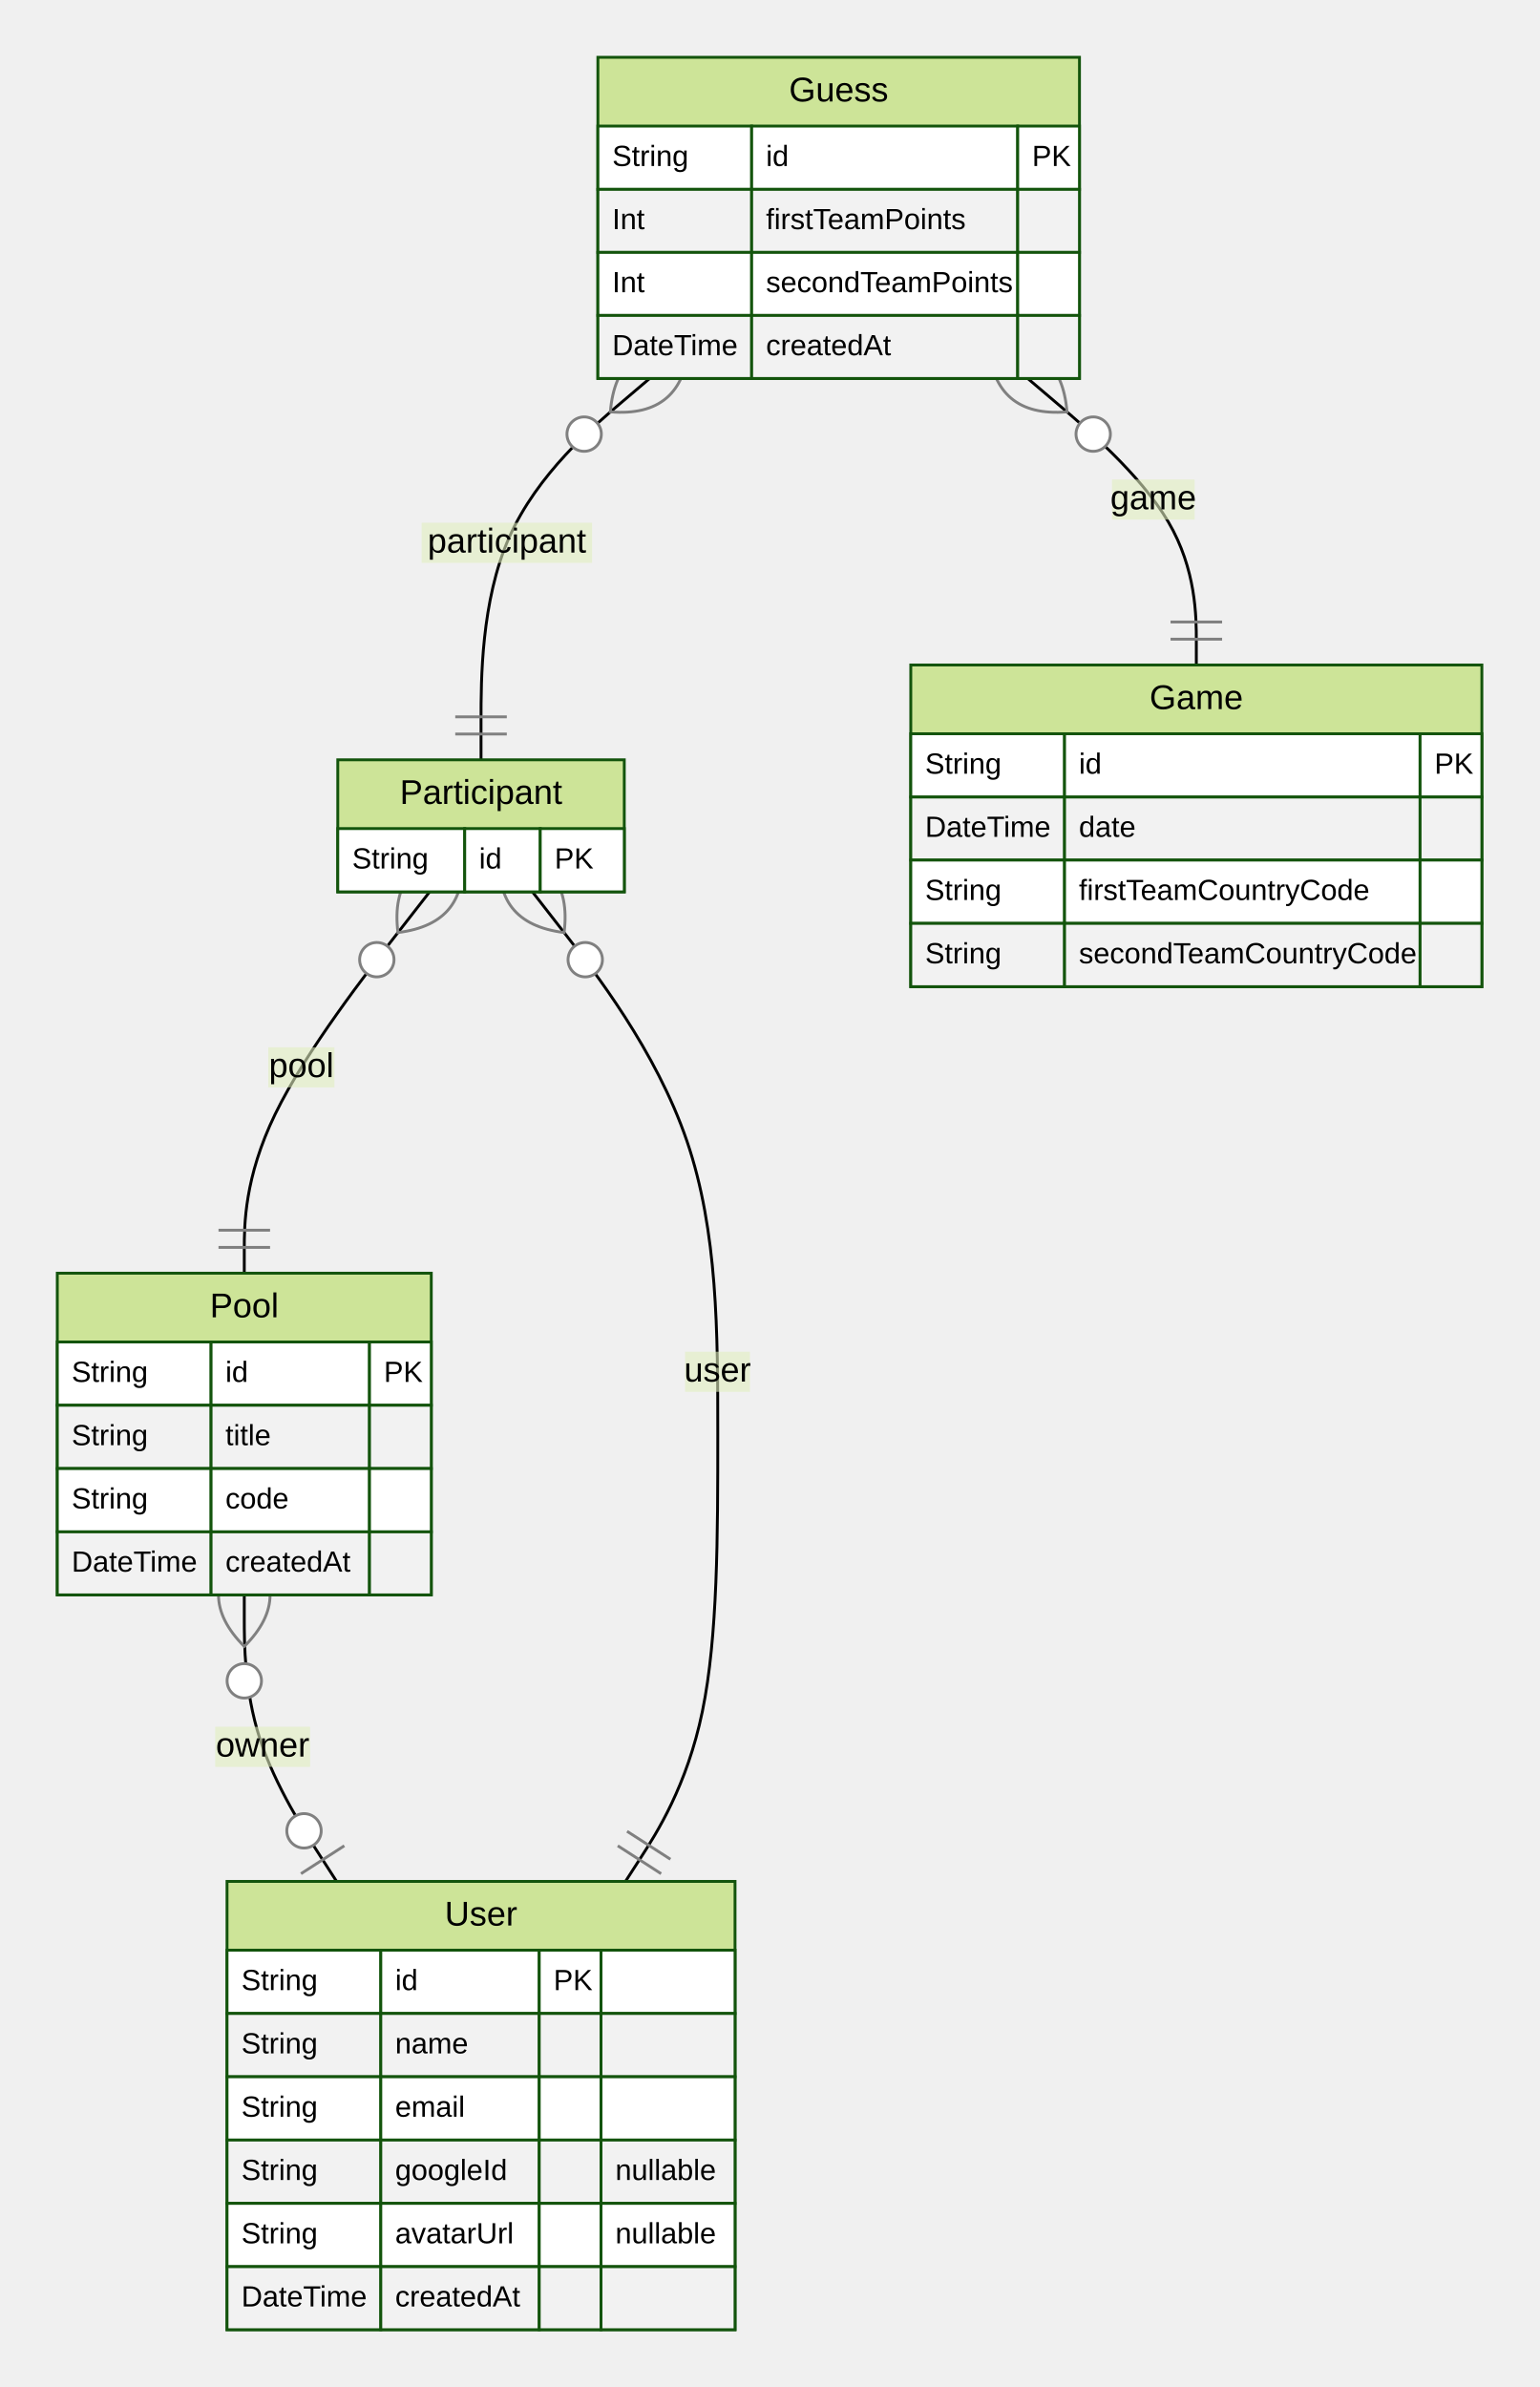
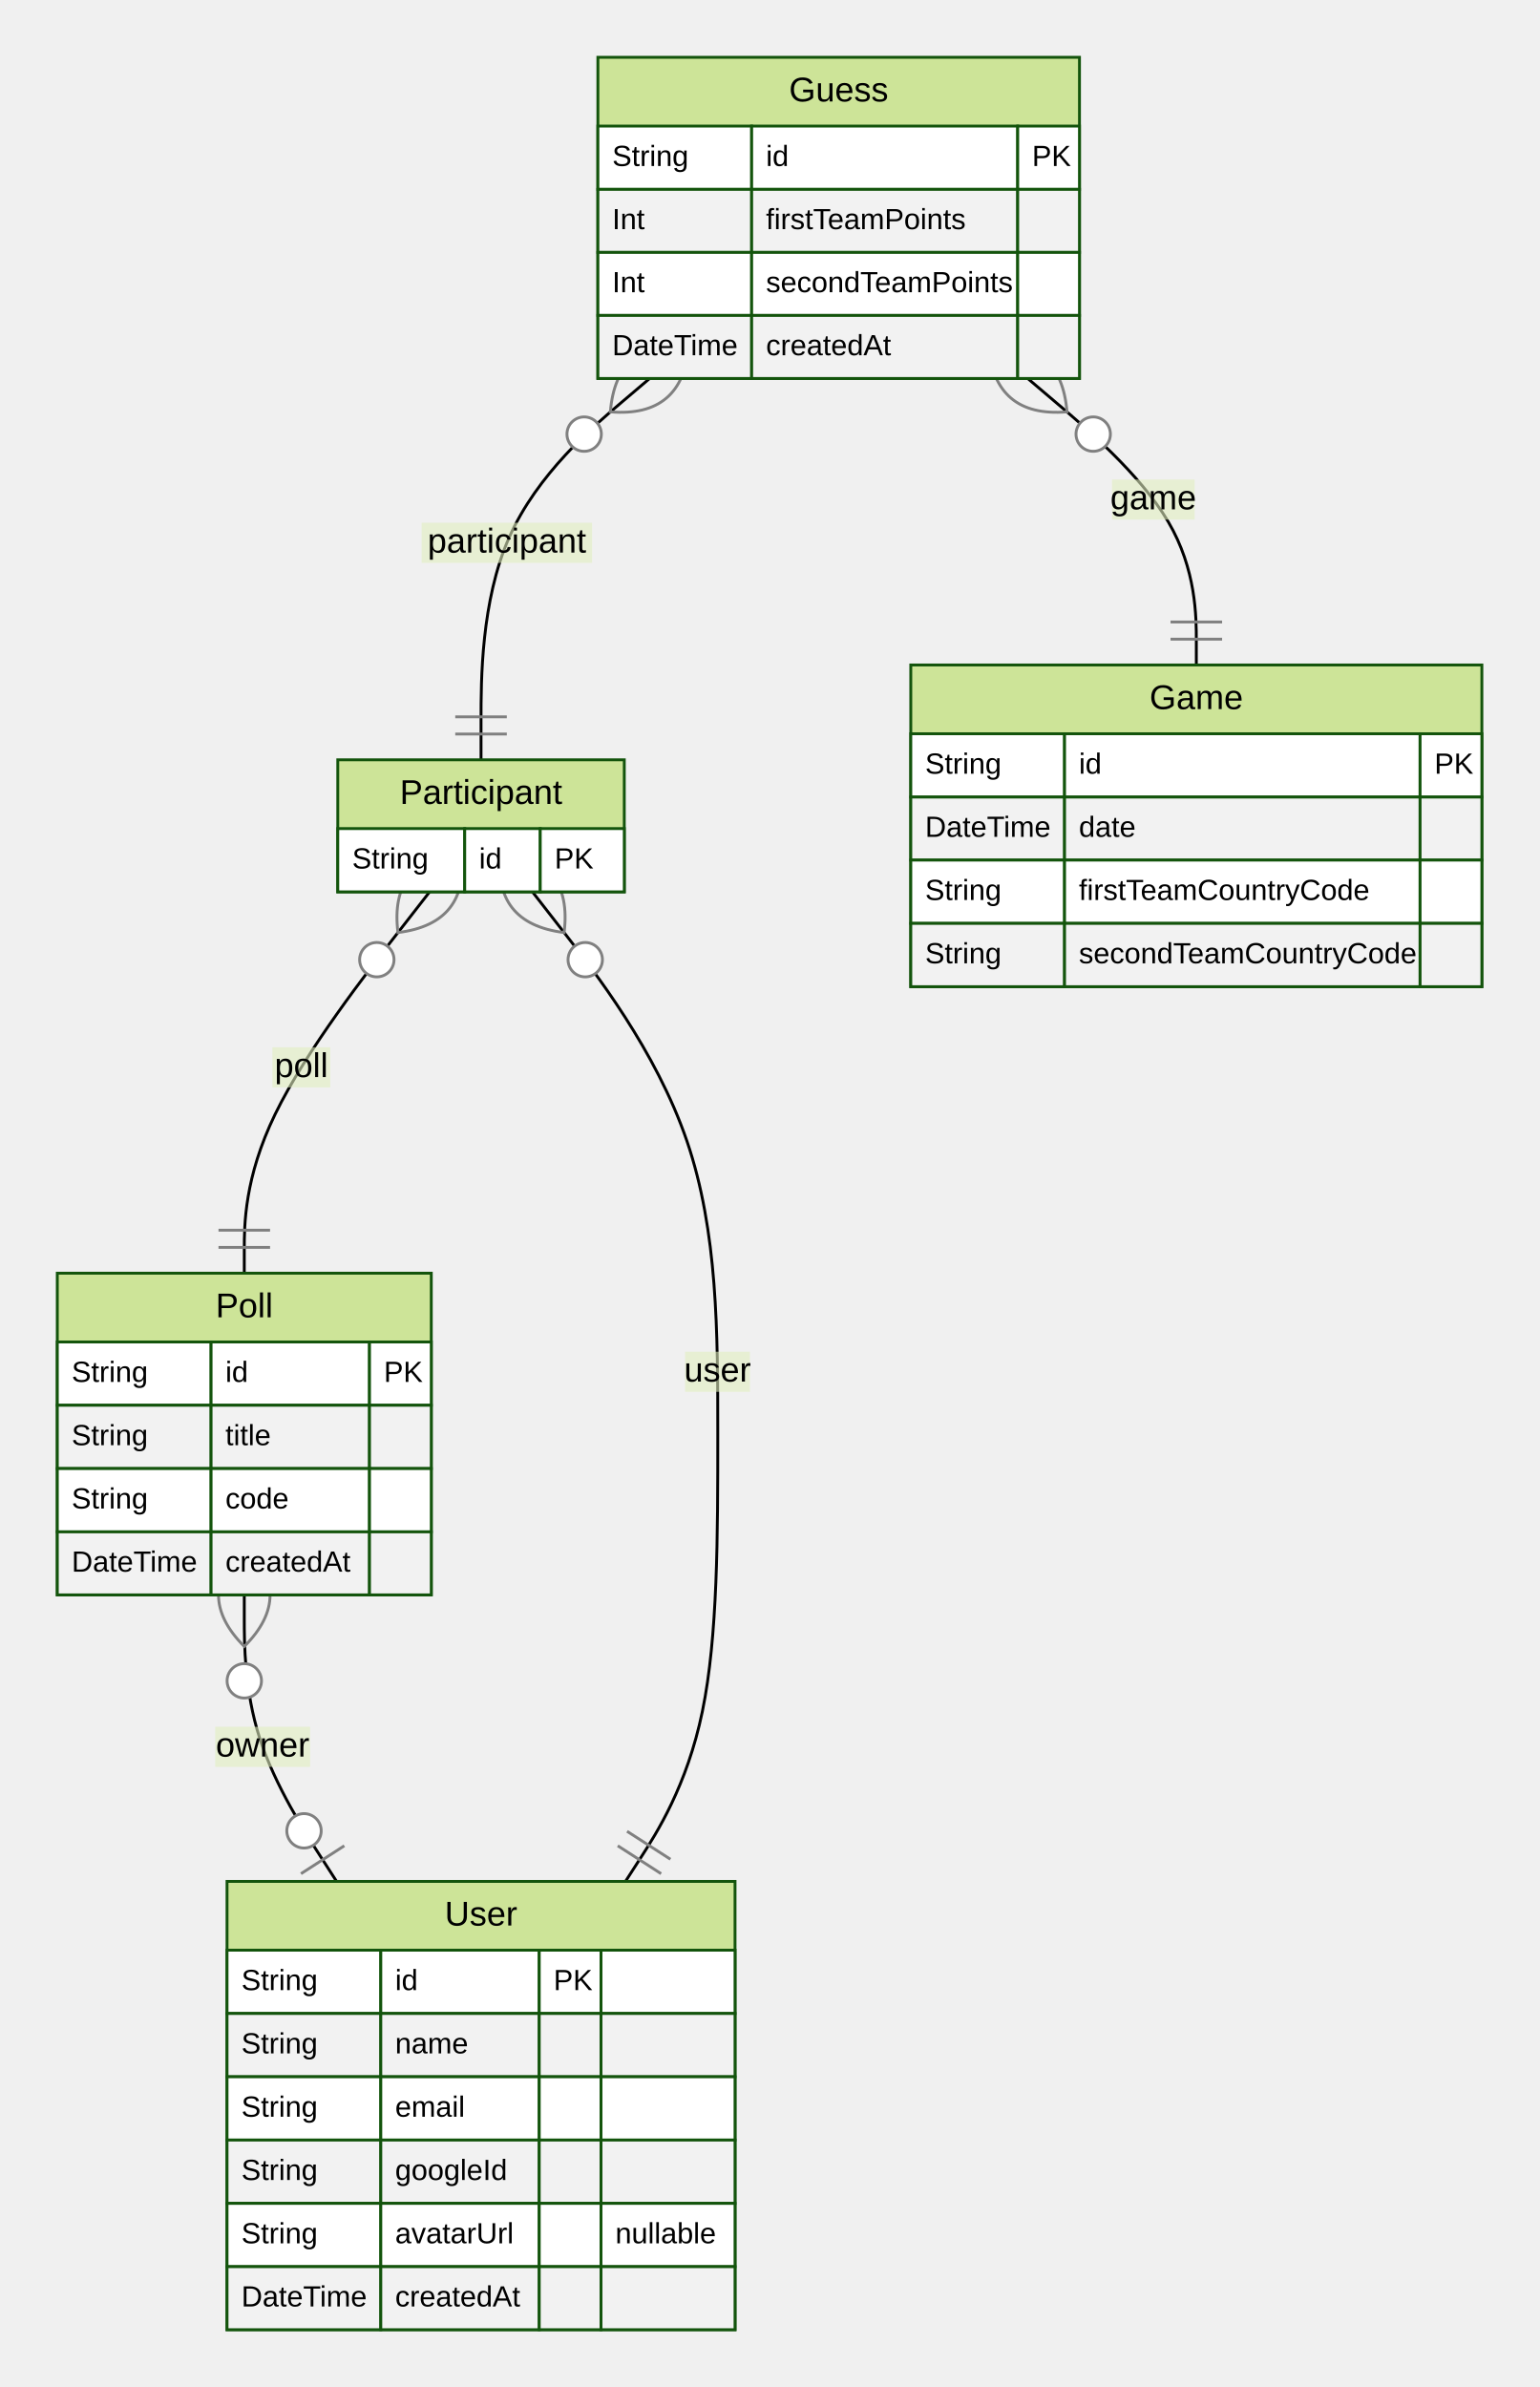
<svg xmlns="http://www.w3.org/2000/svg" aria-labelledby="chart-title-mermaid-0 chart-desc-mermaid-0" role="img" viewBox="0 0 537.227 833.102" style="max-width: 537.227px; background-color: white;" width="100%" id="mermaid-0">
  <style>#mermaid-0 {font-family:"trebuchet ms",verdana,arial,sans-serif;font-size:16px;fill:#000000;}#mermaid-0 .error-icon{fill:#552222;}#mermaid-0 .error-text{fill:#552222;stroke:#552222;}#mermaid-0 .edge-thickness-normal{stroke-width:2px;}#mermaid-0 .edge-thickness-thick{stroke-width:3.5px;}#mermaid-0 .edge-pattern-solid{stroke-dasharray:0;}#mermaid-0 .edge-pattern-dashed{stroke-dasharray:3;}#mermaid-0 .edge-pattern-dotted{stroke-dasharray:2;}#mermaid-0 .marker{fill:#000000;stroke:#000000;}#mermaid-0 .marker.cross{stroke:#000000;}#mermaid-0 svg{font-family:"trebuchet ms",verdana,arial,sans-serif;font-size:16px;}#mermaid-0 .entityBox{fill:#cde498;stroke:#13540c;}#mermaid-0 .attributeBoxOdd{fill:#ffffff;stroke:#13540c;}#mermaid-0 .attributeBoxEven{fill:#f2f2f2;stroke:#13540c;}#mermaid-0 .relationshipLabelBox{fill:hsl(78.158, 58.462%, 84.51%);opacity:0.7;background-color:hsl(78.158, 58.462%, 84.51%);}#mermaid-0 .relationshipLabelBox rect{opacity:0.5;}#mermaid-0 .relationshipLine{stroke:#000000;}#mermaid-0 :root{--mermaid-font-family:"trebuchet ms",verdana,arial,sans-serif;}</style>
  <g />
  <defs>
    <marker orient="auto" markerHeight="18" markerWidth="18" refY="9" refX="0" id="ONLY_ONE_START">
      <path d="M9,0 L9,18 M15,0 L15,18" fill="none" stroke="gray" />
    </marker>
  </defs>
  <defs>
    <marker orient="auto" markerHeight="18" markerWidth="18" refY="9" refX="18" id="ONLY_ONE_END">
      <path d="M3,0 L3,18 M9,0 L9,18" fill="none" stroke="gray" />
    </marker>
  </defs>
  <defs>
    <marker orient="auto" markerHeight="18" markerWidth="30" refY="9" refX="0" id="ZERO_OR_ONE_START">
      <circle r="6" cy="9" cx="21" fill="white" stroke="gray" />
      <path d="M9,0 L9,18" fill="none" stroke="gray" />
    </marker>
  </defs>
  <defs>
    <marker orient="auto" markerHeight="18" markerWidth="30" refY="9" refX="30" id="ZERO_OR_ONE_END">
      <circle r="6" cy="9" cx="9" fill="white" stroke="gray" />
      <path d="M21,0 L21,18" fill="none" stroke="gray" />
    </marker>
  </defs>
  <defs>
    <marker orient="auto" markerHeight="36" markerWidth="45" refY="18" refX="18" id="ONE_OR_MORE_START">
      <path d="M0,18 Q 18,0 36,18 Q 18,36 0,18 M42,9 L42,27" fill="none" stroke="gray" />
    </marker>
  </defs>
  <defs>
    <marker orient="auto" markerHeight="36" markerWidth="45" refY="18" refX="27" id="ONE_OR_MORE_END">
      <path d="M3,9 L3,27 M9,18 Q27,0 45,18 Q27,36 9,18" fill="none" stroke="gray" />
    </marker>
  </defs>
  <defs>
    <marker orient="auto" markerHeight="36" markerWidth="57" refY="18" refX="18" id="ZERO_OR_MORE_START">
      <circle r="6" cy="18" cx="48" fill="white" stroke="gray" />
      <path d="M0,18 Q18,0 36,18 Q18,36 0,18" fill="none" stroke="gray" />
    </marker>
  </defs>
  <defs>
    <marker orient="auto" markerHeight="36" markerWidth="57" refY="18" refX="39" id="ZERO_OR_MORE_END">
      <circle r="6" cy="18" cx="9" fill="white" stroke="gray" />
      <path d="M21,18 Q39,0 57,18 Q39,36 21,18" fill="none" stroke="gray" />
    </marker>
  </defs>
  <path marker-start="url(#ZERO_OR_MORE_START)" marker-end="url(#ZERO_OR_ONE_END)" fill="none" stroke="gray" d="M85.266,556.643L85.266,564.976C85.266,573.309,85.266,589.976,90.636,606.643C96.006,623.309,106.746,639.976,112.116,648.309L117.486,656.643" class="er relationshipLine" />
  <path marker-start="url(#ZERO_OR_MORE_START)" marker-end="url(#ONLY_ONE_END)" fill="none" stroke="gray" d="M185.841,311.275L196.622,325.124C207.404,338.973,228.968,366.67,239.749,398.208C250.531,429.746,250.531,465.126,250.531,500.505C250.531,535.884,250.531,571.263,245.161,597.286C239.791,623.309,229.051,639.976,223.681,648.309L218.311,656.643" class="er relationshipLine" />
  <path marker-start="url(#ZERO_OR_MORE_START)" marker-end="url(#ONLY_ONE_END)" fill="none" stroke="gray" d="M149.956,311.275L139.174,325.124C128.393,338.973,106.829,366.67,96.047,388.852C85.266,411.034,85.266,427.701,85.266,436.034L85.266,444.367" class="er relationshipLine" />
  <path marker-start="url(#ZERO_OR_MORE_START)" marker-end="url(#ONLY_ONE_END)" fill="none" stroke="gray" d="M226.756,132.092L216.946,140.425C207.137,148.758,187.518,165.425,177.708,187.607C167.898,209.789,167.898,237.486,167.898,251.335L167.898,265.184" class="er relationshipLine" />
  <path marker-start="url(#ZERO_OR_MORE_START)" marker-end="url(#ONLY_ONE_END)" fill="none" stroke="gray" d="M358.705,132.092L368.515,140.425C378.324,148.758,397.943,165.425,407.753,182.092C417.562,198.758,417.562,215.425,417.562,223.758L417.562,232.092" class="er relationshipLine" />
-   <g transform="translate(20,444.3672 )" id="Pool">
+   <g transform="translate(20,444.3672 )" id="Poll">
    <rect height="112.275" width="130.531" y="0" x="0" stroke="gray" fill-opacity="100%" fill="honeydew" class="er entityBox" />
-     <text transform="translate(65.26562,12)" style="font-family: &quot;trebuchet ms&quot;, verdana, arial, sans-serif;; font-size: 12px" text-anchor="middle" dominant-baseline="middle" y="0" x="0" id="entity-Pool" class="er entityLabel">Pool</text>
-     <rect height="22.092" width="53.672" y="24" x="0" stroke="gray" fill-opacity="100%" fill="honeydew" class="er attributeBoxOdd" />
-     <text transform="translate(5,35.0459)" style="font-family: &quot;trebuchet ms&quot;, verdana, arial, sans-serif;; font-size: 10.2px" text-anchor="left" dominant-baseline="middle" y="0" x="0" id="entity-Pool-attr-1-type" class="er entityLabel">String</text>
+     <text transform="translate(65.26562,12)" style="font-family: &quot;trebuchet ms&quot;, verdana, arial, sans-serif;; font-size: 12px" text-anchor="middle" dominant-baseline="middle" y="0" x="0" id="entity-Poll" class="er entityLabel">Poll</text>
+     <rect height="22.092" width="53.672" y="24" x="0" stroke="gray" fill-opacity="100%" fill="honeydew" class="er attributeBoxOdd" />
+     <text transform="translate(5,35.0459)" style="font-family: &quot;trebuchet ms&quot;, verdana, arial, sans-serif;; font-size: 10.2px" text-anchor="left" dominant-baseline="middle" y="0" x="0" id="entity-Poll-attr-1-type" class="er entityLabel">String</text>
    <rect height="22.092" width="55.297" y="24" x="53.672" stroke="gray" fill-opacity="100%" fill="honeydew" class="er attributeBoxOdd" />
-     <text transform="translate(58.67188,35.0459)" style="font-family: &quot;trebuchet ms&quot;, verdana, arial, sans-serif;; font-size: 10.2px" text-anchor="left" dominant-baseline="middle" y="0" x="0" id="entity-Pool-attr-1-name" class="er entityLabel">id</text>
+     <text transform="translate(58.67188,35.0459)" style="font-family: &quot;trebuchet ms&quot;, verdana, arial, sans-serif;; font-size: 10.2px" text-anchor="left" dominant-baseline="middle" y="0" x="0" id="entity-Poll-attr-1-name" class="er entityLabel">id</text>
    <rect height="22.092" width="21.562" y="24" x="108.969" stroke="gray" fill-opacity="100%" fill="honeydew" class="er attributeBoxOdd" />
-     <text transform="translate(113.9688,35.0459)" style="font-family: &quot;trebuchet ms&quot;, verdana, arial, sans-serif;; font-size: 10.2px" text-anchor="left" dominant-baseline="middle" y="0" x="0" id="entity-Pool-attr-1-key" class="er entityLabel">PK</text>
+     <text transform="translate(113.9688,35.0459)" style="font-family: &quot;trebuchet ms&quot;, verdana, arial, sans-serif;; font-size: 10.2px" text-anchor="left" dominant-baseline="middle" y="0" x="0" id="entity-Poll-attr-1-key" class="er entityLabel">PK</text>
    <rect height="22.092" width="53.672" y="46.092" x="0" stroke="gray" fill-opacity="100%" fill="honeydew" class="er attributeBoxEven" />
-     <text transform="translate(5,57.1377)" style="font-family: &quot;trebuchet ms&quot;, verdana, arial, sans-serif;; font-size: 10.2px" text-anchor="left" dominant-baseline="middle" y="0" x="0" id="entity-Pool-attr-2-type" class="er entityLabel">String</text>
+     <text transform="translate(5,57.1377)" style="font-family: &quot;trebuchet ms&quot;, verdana, arial, sans-serif;; font-size: 10.2px" text-anchor="left" dominant-baseline="middle" y="0" x="0" id="entity-Poll-attr-2-type" class="er entityLabel">String</text>
    <rect height="22.092" width="55.297" y="46.092" x="53.672" stroke="gray" fill-opacity="100%" fill="honeydew" class="er attributeBoxEven" />
-     <text transform="translate(58.67188,57.1377)" style="font-family: &quot;trebuchet ms&quot;, verdana, arial, sans-serif;; font-size: 10.2px" text-anchor="left" dominant-baseline="middle" y="0" x="0" id="entity-Pool-attr-2-name" class="er entityLabel">title</text>
+     <text transform="translate(58.67188,57.1377)" style="font-family: &quot;trebuchet ms&quot;, verdana, arial, sans-serif;; font-size: 10.2px" text-anchor="left" dominant-baseline="middle" y="0" x="0" id="entity-Poll-attr-2-name" class="er entityLabel">title</text>
    <rect height="22.092" width="21.562" y="46.092" x="108.969" stroke="gray" fill-opacity="100%" fill="honeydew" class="er attributeBoxEven" />
-     <text transform="translate(113.9688,57.1377)" style="font-family: &quot;trebuchet ms&quot;, verdana, arial, sans-serif;; font-size: 10.2px" text-anchor="left" dominant-baseline="middle" y="0" x="0" id="entity-Pool-attr-2-key" class="er entityLabel" />
+     <text transform="translate(113.9688,57.1377)" style="font-family: &quot;trebuchet ms&quot;, verdana, arial, sans-serif;; font-size: 10.2px" text-anchor="left" dominant-baseline="middle" y="0" x="0" id="entity-Poll-attr-2-key" class="er entityLabel" />
    <rect height="22.092" width="53.672" y="68.184" x="0" stroke="gray" fill-opacity="100%" fill="honeydew" class="er attributeBoxOdd" />
-     <text transform="translate(5,79.22949)" style="font-family: &quot;trebuchet ms&quot;, verdana, arial, sans-serif;; font-size: 10.2px" text-anchor="left" dominant-baseline="middle" y="0" x="0" id="entity-Pool-attr-3-type" class="er entityLabel">String</text>
+     <text transform="translate(5,79.22949)" style="font-family: &quot;trebuchet ms&quot;, verdana, arial, sans-serif;; font-size: 10.2px" text-anchor="left" dominant-baseline="middle" y="0" x="0" id="entity-Poll-attr-3-type" class="er entityLabel">String</text>
    <rect height="22.092" width="55.297" y="68.184" x="53.672" stroke="gray" fill-opacity="100%" fill="honeydew" class="er attributeBoxOdd" />
-     <text transform="translate(58.67188,79.22949)" style="font-family: &quot;trebuchet ms&quot;, verdana, arial, sans-serif;; font-size: 10.2px" text-anchor="left" dominant-baseline="middle" y="0" x="0" id="entity-Pool-attr-3-name" class="er entityLabel">code</text>
+     <text transform="translate(58.67188,79.22949)" style="font-family: &quot;trebuchet ms&quot;, verdana, arial, sans-serif;; font-size: 10.2px" text-anchor="left" dominant-baseline="middle" y="0" x="0" id="entity-Poll-attr-3-name" class="er entityLabel">code</text>
    <rect height="22.092" width="21.562" y="68.184" x="108.969" stroke="gray" fill-opacity="100%" fill="honeydew" class="er attributeBoxOdd" />
-     <text transform="translate(113.9688,79.22949)" style="font-family: &quot;trebuchet ms&quot;, verdana, arial, sans-serif;; font-size: 10.2px" text-anchor="left" dominant-baseline="middle" y="0" x="0" id="entity-Pool-attr-3-key" class="er entityLabel" />
+     <text transform="translate(113.9688,79.22949)" style="font-family: &quot;trebuchet ms&quot;, verdana, arial, sans-serif;; font-size: 10.2px" text-anchor="left" dominant-baseline="middle" y="0" x="0" id="entity-Poll-attr-3-key" class="er entityLabel" />
    <rect height="22" width="53.672" y="90.275" x="0" stroke="gray" fill-opacity="100%" fill="honeydew" class="er attributeBoxEven" />
-     <text transform="translate(5,101.2754)" style="font-family: &quot;trebuchet ms&quot;, verdana, arial, sans-serif;; font-size: 10.2px" text-anchor="left" dominant-baseline="middle" y="0" x="0" id="entity-Pool-attr-4-type" class="er entityLabel">DateTime</text>
+     <text transform="translate(5,101.2754)" style="font-family: &quot;trebuchet ms&quot;, verdana, arial, sans-serif;; font-size: 10.2px" text-anchor="left" dominant-baseline="middle" y="0" x="0" id="entity-Poll-attr-4-type" class="er entityLabel">DateTime</text>
    <rect height="22" width="55.297" y="90.275" x="53.672" stroke="gray" fill-opacity="100%" fill="honeydew" class="er attributeBoxEven" />
-     <text transform="translate(58.67188,101.2754)" style="font-family: &quot;trebuchet ms&quot;, verdana, arial, sans-serif;; font-size: 10.2px" text-anchor="left" dominant-baseline="middle" y="0" x="0" id="entity-Pool-attr-4-name" class="er entityLabel">createdAt</text>
+     <text transform="translate(58.67188,101.2754)" style="font-family: &quot;trebuchet ms&quot;, verdana, arial, sans-serif;; font-size: 10.2px" text-anchor="left" dominant-baseline="middle" y="0" x="0" id="entity-Poll-attr-4-name" class="er entityLabel">createdAt</text>
    <rect height="22" width="21.562" y="90.275" x="108.969" stroke="gray" fill-opacity="100%" fill="honeydew" class="er attributeBoxEven" />
-     <text transform="translate(113.9688,101.2754)" style="font-family: &quot;trebuchet ms&quot;, verdana, arial, sans-serif;; font-size: 10.2px" text-anchor="left" dominant-baseline="middle" y="0" x="0" id="entity-Pool-attr-4-key" class="er entityLabel" />
+     <text transform="translate(113.9688,101.2754)" style="font-family: &quot;trebuchet ms&quot;, verdana, arial, sans-serif;; font-size: 10.2px" text-anchor="left" dominant-baseline="middle" y="0" x="0" id="entity-Poll-attr-4-key" class="er entityLabel" />
  </g>
  <g transform="translate(117.8984,265.1836 )" id="Participant">
    <rect height="46.092" width="100" y="0" x="0" stroke="gray" fill-opacity="100%" fill="honeydew" class="er entityBox" />
    <text transform="translate(50,12)" style="font-family: &quot;trebuchet ms&quot;, verdana, arial, sans-serif;; font-size: 12px" text-anchor="middle" dominant-baseline="middle" y="0" x="0" id="entity-Participant" class="er entityLabel">Participant</text>
    <rect height="22.092" width="44.302" y="24" x="0" stroke="gray" fill-opacity="100%" fill="honeydew" class="er attributeBoxOdd" />
    <text transform="translate(5,35.0459)" style="font-family: &quot;trebuchet ms&quot;, verdana, arial, sans-serif;; font-size: 10.2px" text-anchor="left" dominant-baseline="middle" y="0" x="0" id="entity-Participant-attr-1-type" class="er entityLabel">String</text>
    <rect height="22.092" width="26.365" y="24" x="44.302" stroke="gray" fill-opacity="100%" fill="honeydew" class="er attributeBoxOdd" />
    <text transform="translate(49.30208,35.0459)" style="font-family: &quot;trebuchet ms&quot;, verdana, arial, sans-serif;; font-size: 10.2px" text-anchor="left" dominant-baseline="middle" y="0" x="0" id="entity-Participant-attr-1-name" class="er entityLabel">id</text>
    <rect height="22.092" width="29.333" y="24" x="70.667" stroke="gray" fill-opacity="100%" fill="honeydew" class="er attributeBoxOdd" />
    <text transform="translate(75.66667,35.0459)" style="font-family: &quot;trebuchet ms&quot;, verdana, arial, sans-serif;; font-size: 10.2px" text-anchor="left" dominant-baseline="middle" y="0" x="0" id="entity-Participant-attr-1-key" class="er entityLabel">PK</text>
  </g>
  <g transform="translate(79.24219,656.6426 )" id="User">
    <rect height="156.459" width="177.312" y="0" x="0" stroke="gray" fill-opacity="100%" fill="honeydew" class="er entityBox" />
    <text transform="translate(88.65625,12)" style="font-family: &quot;trebuchet ms&quot;, verdana, arial, sans-serif;; font-size: 12px" text-anchor="middle" dominant-baseline="middle" y="0" x="0" id="entity-User" class="er entityLabel">User</text>
    <rect height="22.092" width="53.672" y="24" x="0" stroke="gray" fill-opacity="100%" fill="honeydew" class="er attributeBoxOdd" />
    <text transform="translate(5,35.0459)" style="font-family: &quot;trebuchet ms&quot;, verdana, arial, sans-serif;; font-size: 10.2px" text-anchor="left" dominant-baseline="middle" y="0" x="0" id="entity-User-attr-1-type" class="er entityLabel">String</text>
    <rect height="22.092" width="55.297" y="24" x="53.672" stroke="gray" fill-opacity="100%" fill="honeydew" class="er attributeBoxOdd" />
    <text transform="translate(58.67188,35.0459)" style="font-family: &quot;trebuchet ms&quot;, verdana, arial, sans-serif;; font-size: 10.2px" text-anchor="left" dominant-baseline="middle" y="0" x="0" id="entity-User-attr-1-name" class="er entityLabel">id</text>
    <rect height="22.092" width="21.562" y="24" x="108.969" stroke="gray" fill-opacity="100%" fill="honeydew" class="er attributeBoxOdd" />
    <text transform="translate(113.9688,35.0459)" style="font-family: &quot;trebuchet ms&quot;, verdana, arial, sans-serif;; font-size: 10.2px" text-anchor="left" dominant-baseline="middle" y="0" x="0" id="entity-User-attr-1-key" class="er entityLabel">PK</text>
    <rect height="22.092" width="46.781" y="24" x="130.531" stroke="gray" fill-opacity="100%" fill="honeydew" class="er attributeBoxOdd" />
    <text transform="translate(135.5312,35.0459)" style="font-family: &quot;trebuchet ms&quot;, verdana, arial, sans-serif;; font-size: 10.2px" text-anchor="left" dominant-baseline="middle" y="0" x="0" id="entity-User-attr-1-comment" class="er entityLabel" />
    <rect height="22.092" width="53.672" y="46.092" x="0" stroke="gray" fill-opacity="100%" fill="honeydew" class="er attributeBoxEven" />
    <text transform="translate(5,57.1377)" style="font-family: &quot;trebuchet ms&quot;, verdana, arial, sans-serif;; font-size: 10.2px" text-anchor="left" dominant-baseline="middle" y="0" x="0" id="entity-User-attr-2-type" class="er entityLabel">String</text>
    <rect height="22.092" width="55.297" y="46.092" x="53.672" stroke="gray" fill-opacity="100%" fill="honeydew" class="er attributeBoxEven" />
    <text transform="translate(58.67188,57.1377)" style="font-family: &quot;trebuchet ms&quot;, verdana, arial, sans-serif;; font-size: 10.2px" text-anchor="left" dominant-baseline="middle" y="0" x="0" id="entity-User-attr-2-name" class="er entityLabel">name</text>
    <rect height="22.092" width="21.562" y="46.092" x="108.969" stroke="gray" fill-opacity="100%" fill="honeydew" class="er attributeBoxEven" />
    <text transform="translate(113.9688,57.1377)" style="font-family: &quot;trebuchet ms&quot;, verdana, arial, sans-serif;; font-size: 10.2px" text-anchor="left" dominant-baseline="middle" y="0" x="0" id="entity-User-attr-2-key" class="er entityLabel" />
    <rect height="22.092" width="46.781" y="46.092" x="130.531" stroke="gray" fill-opacity="100%" fill="honeydew" class="er attributeBoxEven" />
    <text transform="translate(135.5312,57.1377)" style="font-family: &quot;trebuchet ms&quot;, verdana, arial, sans-serif;; font-size: 10.2px" text-anchor="left" dominant-baseline="middle" y="0" x="0" id="entity-User-attr-2-comment" class="er entityLabel" />
    <rect height="22.092" width="53.672" y="68.184" x="0" stroke="gray" fill-opacity="100%" fill="honeydew" class="er attributeBoxOdd" />
    <text transform="translate(5,79.22949)" style="font-family: &quot;trebuchet ms&quot;, verdana, arial, sans-serif;; font-size: 10.2px" text-anchor="left" dominant-baseline="middle" y="0" x="0" id="entity-User-attr-3-type" class="er entityLabel">String</text>
    <rect height="22.092" width="55.297" y="68.184" x="53.672" stroke="gray" fill-opacity="100%" fill="honeydew" class="er attributeBoxOdd" />
    <text transform="translate(58.67188,79.22949)" style="font-family: &quot;trebuchet ms&quot;, verdana, arial, sans-serif;; font-size: 10.2px" text-anchor="left" dominant-baseline="middle" y="0" x="0" id="entity-User-attr-3-name" class="er entityLabel">email</text>
    <rect height="22.092" width="21.562" y="68.184" x="108.969" stroke="gray" fill-opacity="100%" fill="honeydew" class="er attributeBoxOdd" />
    <text transform="translate(113.9688,79.22949)" style="font-family: &quot;trebuchet ms&quot;, verdana, arial, sans-serif;; font-size: 10.2px" text-anchor="left" dominant-baseline="middle" y="0" x="0" id="entity-User-attr-3-key" class="er entityLabel" />
    <rect height="22.092" width="46.781" y="68.184" x="130.531" stroke="gray" fill-opacity="100%" fill="honeydew" class="er attributeBoxOdd" />
    <text transform="translate(135.5312,79.22949)" style="font-family: &quot;trebuchet ms&quot;, verdana, arial, sans-serif;; font-size: 10.2px" text-anchor="left" dominant-baseline="middle" y="0" x="0" id="entity-User-attr-3-comment" class="er entityLabel" />
    <rect height="22.092" width="53.672" y="90.275" x="0" stroke="gray" fill-opacity="100%" fill="honeydew" class="er attributeBoxEven" />
    <text transform="translate(5,101.3213)" style="font-family: &quot;trebuchet ms&quot;, verdana, arial, sans-serif;; font-size: 10.2px" text-anchor="left" dominant-baseline="middle" y="0" x="0" id="entity-User-attr-4-type" class="er entityLabel">String</text>
    <rect height="22.092" width="55.297" y="90.275" x="53.672" stroke="gray" fill-opacity="100%" fill="honeydew" class="er attributeBoxEven" />
    <text transform="translate(58.67188,101.3213)" style="font-family: &quot;trebuchet ms&quot;, verdana, arial, sans-serif;; font-size: 10.2px" text-anchor="left" dominant-baseline="middle" y="0" x="0" id="entity-User-attr-4-name" class="er entityLabel">googleId</text>
    <rect height="22.092" width="21.562" y="90.275" x="108.969" stroke="gray" fill-opacity="100%" fill="honeydew" class="er attributeBoxEven" />
    <text transform="translate(113.9688,101.3213)" style="font-family: &quot;trebuchet ms&quot;, verdana, arial, sans-serif;; font-size: 10.2px" text-anchor="left" dominant-baseline="middle" y="0" x="0" id="entity-User-attr-4-key" class="er entityLabel" />
    <rect height="22.092" width="46.781" y="90.275" x="130.531" stroke="gray" fill-opacity="100%" fill="honeydew" class="er attributeBoxEven" />
-     <text transform="translate(135.5312,101.3213)" style="font-family: &quot;trebuchet ms&quot;, verdana, arial, sans-serif;; font-size: 10.2px" text-anchor="left" dominant-baseline="middle" y="0" x="0" id="entity-User-attr-4-comment" class="er entityLabel">nullable</text>
+     <text transform="translate(135.5312,101.3213)" style="font-family: &quot;trebuchet ms&quot;, verdana, arial, sans-serif;; font-size: 10.2px" text-anchor="left" dominant-baseline="middle" y="0" x="0" id="entity-User-attr-4-comment" class="er entityLabel" />
    <rect height="22.092" width="53.672" y="112.367" x="0" stroke="gray" fill-opacity="100%" fill="honeydew" class="er attributeBoxOdd" />
    <text transform="translate(5,123.4131)" style="font-family: &quot;trebuchet ms&quot;, verdana, arial, sans-serif;; font-size: 10.2px" text-anchor="left" dominant-baseline="middle" y="0" x="0" id="entity-User-attr-5-type" class="er entityLabel">String</text>
    <rect height="22.092" width="55.297" y="112.367" x="53.672" stroke="gray" fill-opacity="100%" fill="honeydew" class="er attributeBoxOdd" />
    <text transform="translate(58.67188,123.4131)" style="font-family: &quot;trebuchet ms&quot;, verdana, arial, sans-serif;; font-size: 10.2px" text-anchor="left" dominant-baseline="middle" y="0" x="0" id="entity-User-attr-5-name" class="er entityLabel">avatarUrl</text>
    <rect height="22.092" width="21.562" y="112.367" x="108.969" stroke="gray" fill-opacity="100%" fill="honeydew" class="er attributeBoxOdd" />
    <text transform="translate(113.9688,123.4131)" style="font-family: &quot;trebuchet ms&quot;, verdana, arial, sans-serif;; font-size: 10.2px" text-anchor="left" dominant-baseline="middle" y="0" x="0" id="entity-User-attr-5-key" class="er entityLabel" />
    <rect height="22.092" width="46.781" y="112.367" x="130.531" stroke="gray" fill-opacity="100%" fill="honeydew" class="er attributeBoxOdd" />
    <text transform="translate(135.5312,123.4131)" style="font-family: &quot;trebuchet ms&quot;, verdana, arial, sans-serif;; font-size: 10.2px" text-anchor="left" dominant-baseline="middle" y="0" x="0" id="entity-User-attr-5-comment" class="er entityLabel">nullable</text>
    <rect height="22" width="53.672" y="134.459" x="0" stroke="gray" fill-opacity="100%" fill="honeydew" class="er attributeBoxEven" />
    <text transform="translate(5,145.459)" style="font-family: &quot;trebuchet ms&quot;, verdana, arial, sans-serif;; font-size: 10.2px" text-anchor="left" dominant-baseline="middle" y="0" x="0" id="entity-User-attr-6-type" class="er entityLabel">DateTime</text>
    <rect height="22" width="55.297" y="134.459" x="53.672" stroke="gray" fill-opacity="100%" fill="honeydew" class="er attributeBoxEven" />
    <text transform="translate(58.67188,145.459)" style="font-family: &quot;trebuchet ms&quot;, verdana, arial, sans-serif;; font-size: 10.2px" text-anchor="left" dominant-baseline="middle" y="0" x="0" id="entity-User-attr-6-name" class="er entityLabel">createdAt</text>
    <rect height="22" width="21.562" y="134.459" x="108.969" stroke="gray" fill-opacity="100%" fill="honeydew" class="er attributeBoxEven" />
    <text transform="translate(113.9688,145.459)" style="font-family: &quot;trebuchet ms&quot;, verdana, arial, sans-serif;; font-size: 10.2px" text-anchor="left" dominant-baseline="middle" y="0" x="0" id="entity-User-attr-6-key" class="er entityLabel" />
    <rect height="22" width="46.781" y="134.459" x="130.531" stroke="gray" fill-opacity="100%" fill="honeydew" class="er attributeBoxEven" />
    <text transform="translate(135.5312,145.459)" style="font-family: &quot;trebuchet ms&quot;, verdana, arial, sans-serif;; font-size: 10.2px" text-anchor="left" dominant-baseline="middle" y="0" x="0" id="entity-User-attr-6-comment" class="er entityLabel" />
  </g>
  <g transform="translate(317.8984,232.0918 )" id="Game">
    <rect height="112.275" width="199.328" y="0" x="0" stroke="gray" fill-opacity="100%" fill="honeydew" class="er entityBox" />
    <text transform="translate(99.66406,12)" style="font-family: &quot;trebuchet ms&quot;, verdana, arial, sans-serif;; font-size: 12px" text-anchor="middle" dominant-baseline="middle" y="0" x="0" id="entity-Game" class="er entityLabel">Game</text>
    <rect height="22.092" width="53.672" y="24" x="0" stroke="gray" fill-opacity="100%" fill="honeydew" class="er attributeBoxOdd" />
    <text transform="translate(5,35.0459)" style="font-family: &quot;trebuchet ms&quot;, verdana, arial, sans-serif;; font-size: 10.2px" text-anchor="left" dominant-baseline="middle" y="0" x="0" id="entity-Game-attr-1-type" class="er entityLabel">String</text>
    <rect height="22.092" width="124.094" y="24" x="53.672" stroke="gray" fill-opacity="100%" fill="honeydew" class="er attributeBoxOdd" />
    <text transform="translate(58.67188,35.0459)" style="font-family: &quot;trebuchet ms&quot;, verdana, arial, sans-serif;; font-size: 10.2px" text-anchor="left" dominant-baseline="middle" y="0" x="0" id="entity-Game-attr-1-name" class="er entityLabel">id</text>
    <rect height="22.092" width="21.562" y="24" x="177.766" stroke="gray" fill-opacity="100%" fill="honeydew" class="er attributeBoxOdd" />
    <text transform="translate(182.7656,35.0459)" style="font-family: &quot;trebuchet ms&quot;, verdana, arial, sans-serif;; font-size: 10.2px" text-anchor="left" dominant-baseline="middle" y="0" x="0" id="entity-Game-attr-1-key" class="er entityLabel">PK</text>
    <rect height="22" width="53.672" y="46.092" x="0" stroke="gray" fill-opacity="100%" fill="honeydew" class="er attributeBoxEven" />
    <text transform="translate(5,57.0918)" style="font-family: &quot;trebuchet ms&quot;, verdana, arial, sans-serif;; font-size: 10.2px" text-anchor="left" dominant-baseline="middle" y="0" x="0" id="entity-Game-attr-2-type" class="er entityLabel">DateTime</text>
    <rect height="22" width="124.094" y="46.092" x="53.672" stroke="gray" fill-opacity="100%" fill="honeydew" class="er attributeBoxEven" />
    <text transform="translate(58.67188,57.0918)" style="font-family: &quot;trebuchet ms&quot;, verdana, arial, sans-serif;; font-size: 10.2px" text-anchor="left" dominant-baseline="middle" y="0" x="0" id="entity-Game-attr-2-name" class="er entityLabel">date</text>
    <rect height="22" width="21.562" y="46.092" x="177.766" stroke="gray" fill-opacity="100%" fill="honeydew" class="er attributeBoxEven" />
    <text transform="translate(182.7656,57.0918)" style="font-family: &quot;trebuchet ms&quot;, verdana, arial, sans-serif;; font-size: 10.2px" text-anchor="left" dominant-baseline="middle" y="0" x="0" id="entity-Game-attr-2-key" class="er entityLabel" />
    <rect height="22.092" width="53.672" y="68.092" x="0" stroke="gray" fill-opacity="100%" fill="honeydew" class="er attributeBoxOdd" />
    <text transform="translate(5,79.1377)" style="font-family: &quot;trebuchet ms&quot;, verdana, arial, sans-serif;; font-size: 10.2px" text-anchor="left" dominant-baseline="middle" y="0" x="0" id="entity-Game-attr-3-type" class="er entityLabel">String</text>
    <rect height="22.092" width="124.094" y="68.092" x="53.672" stroke="gray" fill-opacity="100%" fill="honeydew" class="er attributeBoxOdd" />
    <text transform="translate(58.67188,79.1377)" style="font-family: &quot;trebuchet ms&quot;, verdana, arial, sans-serif;; font-size: 10.2px" text-anchor="left" dominant-baseline="middle" y="0" x="0" id="entity-Game-attr-3-name" class="er entityLabel">firstTeamCountryCode</text>
    <rect height="22.092" width="21.562" y="68.092" x="177.766" stroke="gray" fill-opacity="100%" fill="honeydew" class="er attributeBoxOdd" />
    <text transform="translate(182.7656,79.1377)" style="font-family: &quot;trebuchet ms&quot;, verdana, arial, sans-serif;; font-size: 10.2px" text-anchor="left" dominant-baseline="middle" y="0" x="0" id="entity-Game-attr-3-key" class="er entityLabel" />
    <rect height="22.092" width="53.672" y="90.184" x="0" stroke="gray" fill-opacity="100%" fill="honeydew" class="er attributeBoxEven" />
    <text transform="translate(5,101.2295)" style="font-family: &quot;trebuchet ms&quot;, verdana, arial, sans-serif;; font-size: 10.2px" text-anchor="left" dominant-baseline="middle" y="0" x="0" id="entity-Game-attr-4-type" class="er entityLabel">String</text>
    <rect height="22.092" width="124.094" y="90.184" x="53.672" stroke="gray" fill-opacity="100%" fill="honeydew" class="er attributeBoxEven" />
    <text transform="translate(58.67188,101.2295)" style="font-family: &quot;trebuchet ms&quot;, verdana, arial, sans-serif;; font-size: 10.2px" text-anchor="left" dominant-baseline="middle" y="0" x="0" id="entity-Game-attr-4-name" class="er entityLabel">secondTeamCountryCode</text>
    <rect height="22.092" width="21.562" y="90.184" x="177.766" stroke="gray" fill-opacity="100%" fill="honeydew" class="er attributeBoxEven" />
    <text transform="translate(182.7656,101.2295)" style="font-family: &quot;trebuchet ms&quot;, verdana, arial, sans-serif;; font-size: 10.2px" text-anchor="left" dominant-baseline="middle" y="0" x="0" id="entity-Game-attr-4-key" class="er entityLabel" />
  </g>
  <g transform="translate(208.6836,20 )" id="Guess">
    <rect height="112.092" width="168.094" y="0" x="0" stroke="gray" fill-opacity="100%" fill="honeydew" class="er entityBox" />
    <text transform="translate(84.04688,12)" style="font-family: &quot;trebuchet ms&quot;, verdana, arial, sans-serif;; font-size: 12px" text-anchor="middle" dominant-baseline="middle" y="0" x="0" id="entity-Guess" class="er entityLabel">Guess</text>
    <rect height="22.092" width="53.672" y="24" x="0" stroke="gray" fill-opacity="100%" fill="honeydew" class="er attributeBoxOdd" />
    <text transform="translate(5,35.0459)" style="font-family: &quot;trebuchet ms&quot;, verdana, arial, sans-serif;; font-size: 10.2px" text-anchor="left" dominant-baseline="middle" y="0" x="0" id="entity-Guess-attr-1-type" class="er entityLabel">String</text>
    <rect height="22.092" width="92.859" y="24" x="53.672" stroke="gray" fill-opacity="100%" fill="honeydew" class="er attributeBoxOdd" />
    <text transform="translate(58.67188,35.0459)" style="font-family: &quot;trebuchet ms&quot;, verdana, arial, sans-serif;; font-size: 10.2px" text-anchor="left" dominant-baseline="middle" y="0" x="0" id="entity-Guess-attr-1-name" class="er entityLabel">id</text>
    <rect height="22.092" width="21.562" y="24" x="146.531" stroke="gray" fill-opacity="100%" fill="honeydew" class="er attributeBoxOdd" />
    <text transform="translate(151.5312,35.0459)" style="font-family: &quot;trebuchet ms&quot;, verdana, arial, sans-serif;; font-size: 10.2px" text-anchor="left" dominant-baseline="middle" y="0" x="0" id="entity-Guess-attr-1-key" class="er entityLabel">PK</text>
    <rect height="22" width="53.672" y="46.092" x="0" stroke="gray" fill-opacity="100%" fill="honeydew" class="er attributeBoxEven" />
    <text transform="translate(5,57.0918)" style="font-family: &quot;trebuchet ms&quot;, verdana, arial, sans-serif;; font-size: 10.2px" text-anchor="left" dominant-baseline="middle" y="0" x="0" id="entity-Guess-attr-2-type" class="er entityLabel">Int</text>
    <rect height="22" width="92.859" y="46.092" x="53.672" stroke="gray" fill-opacity="100%" fill="honeydew" class="er attributeBoxEven" />
    <text transform="translate(58.67188,57.0918)" style="font-family: &quot;trebuchet ms&quot;, verdana, arial, sans-serif;; font-size: 10.2px" text-anchor="left" dominant-baseline="middle" y="0" x="0" id="entity-Guess-attr-2-name" class="er entityLabel">firstTeamPoints</text>
    <rect height="22" width="21.562" y="46.092" x="146.531" stroke="gray" fill-opacity="100%" fill="honeydew" class="er attributeBoxEven" />
    <text transform="translate(151.5312,57.0918)" style="font-family: &quot;trebuchet ms&quot;, verdana, arial, sans-serif;; font-size: 10.2px" text-anchor="left" dominant-baseline="middle" y="0" x="0" id="entity-Guess-attr-2-key" class="er entityLabel" />
    <rect height="22" width="53.672" y="68.092" x="0" stroke="gray" fill-opacity="100%" fill="honeydew" class="er attributeBoxOdd" />
    <text transform="translate(5,79.0918)" style="font-family: &quot;trebuchet ms&quot;, verdana, arial, sans-serif;; font-size: 10.2px" text-anchor="left" dominant-baseline="middle" y="0" x="0" id="entity-Guess-attr-3-type" class="er entityLabel">Int</text>
    <rect height="22" width="92.859" y="68.092" x="53.672" stroke="gray" fill-opacity="100%" fill="honeydew" class="er attributeBoxOdd" />
    <text transform="translate(58.67188,79.0918)" style="font-family: &quot;trebuchet ms&quot;, verdana, arial, sans-serif;; font-size: 10.2px" text-anchor="left" dominant-baseline="middle" y="0" x="0" id="entity-Guess-attr-3-name" class="er entityLabel">secondTeamPoints</text>
    <rect height="22" width="21.562" y="68.092" x="146.531" stroke="gray" fill-opacity="100%" fill="honeydew" class="er attributeBoxOdd" />
    <text transform="translate(151.5312,79.0918)" style="font-family: &quot;trebuchet ms&quot;, verdana, arial, sans-serif;; font-size: 10.2px" text-anchor="left" dominant-baseline="middle" y="0" x="0" id="entity-Guess-attr-3-key" class="er entityLabel" />
    <rect height="22" width="53.672" y="90.092" x="0" stroke="gray" fill-opacity="100%" fill="honeydew" class="er attributeBoxEven" />
    <text transform="translate(5,101.0918)" style="font-family: &quot;trebuchet ms&quot;, verdana, arial, sans-serif;; font-size: 10.2px" text-anchor="left" dominant-baseline="middle" y="0" x="0" id="entity-Guess-attr-4-type" class="er entityLabel">DateTime</text>
    <rect height="22" width="92.859" y="90.092" x="53.672" stroke="gray" fill-opacity="100%" fill="honeydew" class="er attributeBoxEven" />
    <text transform="translate(58.67188,101.0918)" style="font-family: &quot;trebuchet ms&quot;, verdana, arial, sans-serif;; font-size: 10.2px" text-anchor="left" dominant-baseline="middle" y="0" x="0" id="entity-Guess-attr-4-name" class="er entityLabel">createdAt</text>
    <rect height="22" width="21.562" y="90.092" x="146.531" stroke="gray" fill-opacity="100%" fill="honeydew" class="er attributeBoxEven" />
    <text transform="translate(151.5312,101.0918)" style="font-family: &quot;trebuchet ms&quot;, verdana, arial, sans-serif;; font-size: 10.2px" text-anchor="left" dominant-baseline="middle" y="0" x="0" id="entity-Guess-attr-4-key" class="er entityLabel" />
  </g>
  <rect fill-opacity="85%" fill="white" height="14" width="33.141" y="602.671" x="75.099" class="er relationshipLabelBox" />
  <text style="font-family: &quot;trebuchet ms&quot;, verdana, arial, sans-serif;; font-size: 12px" dominant-baseline="middle" text-anchor="middle" y="609.671" x="91.669" id="rel1" class="er relationshipLabel">owner</text>
  <rect fill-opacity="85%" fill="white" height="14" width="22.625" y="471.777" x="239.126" class="er relationshipLabelBox" />
  <text style="font-family: &quot;trebuchet ms&quot;, verdana, arial, sans-serif;; font-size: 12px" dominant-baseline="middle" text-anchor="middle" y="478.777" x="250.438" id="rel2" class="er relationshipLabel">user</text>
-   <rect fill-opacity="85%" fill="white" height="14" width="23.109" y="365.523" x="93.618" class="er relationshipLabelBox" />
-   <text style="font-family: &quot;trebuchet ms&quot;, verdana, arial, sans-serif;; font-size: 12px" dominant-baseline="middle" text-anchor="middle" y="372.523" x="105.172" id="rel3" class="er relationshipLabel">pool</text>
+   <rect fill-opacity="85%" fill="white" height="14" width="20.203" y="365.523" x="95.071" class="er relationshipLabelBox" />
+   <text style="font-family: &quot;trebuchet ms&quot;, verdana, arial, sans-serif;; font-size: 12px" dominant-baseline="middle" text-anchor="middle" y="372.523" x="105.172" id="rel3" class="er relationshipLabel">poll</text>
  <rect fill-opacity="85%" fill="white" height="14" width="59.516" y="182.456" x="147.16" class="er relationshipLabelBox" />
  <text style="font-family: &quot;trebuchet ms&quot;, verdana, arial, sans-serif;; font-size: 12px" dominant-baseline="middle" text-anchor="middle" y="189.456" x="176.918" id="rel4" class="er relationshipLabel">participant</text>
  <rect fill-opacity="85%" fill="white" height="14" width="28.844" y="167.358" x="388.125" class="er relationshipLabelBox" />
  <text style="font-family: &quot;trebuchet ms&quot;, verdana, arial, sans-serif;; font-size: 12px" dominant-baseline="middle" text-anchor="middle" y="174.358" x="402.546" id="rel5" class="er relationshipLabel">game</text>
</svg>
